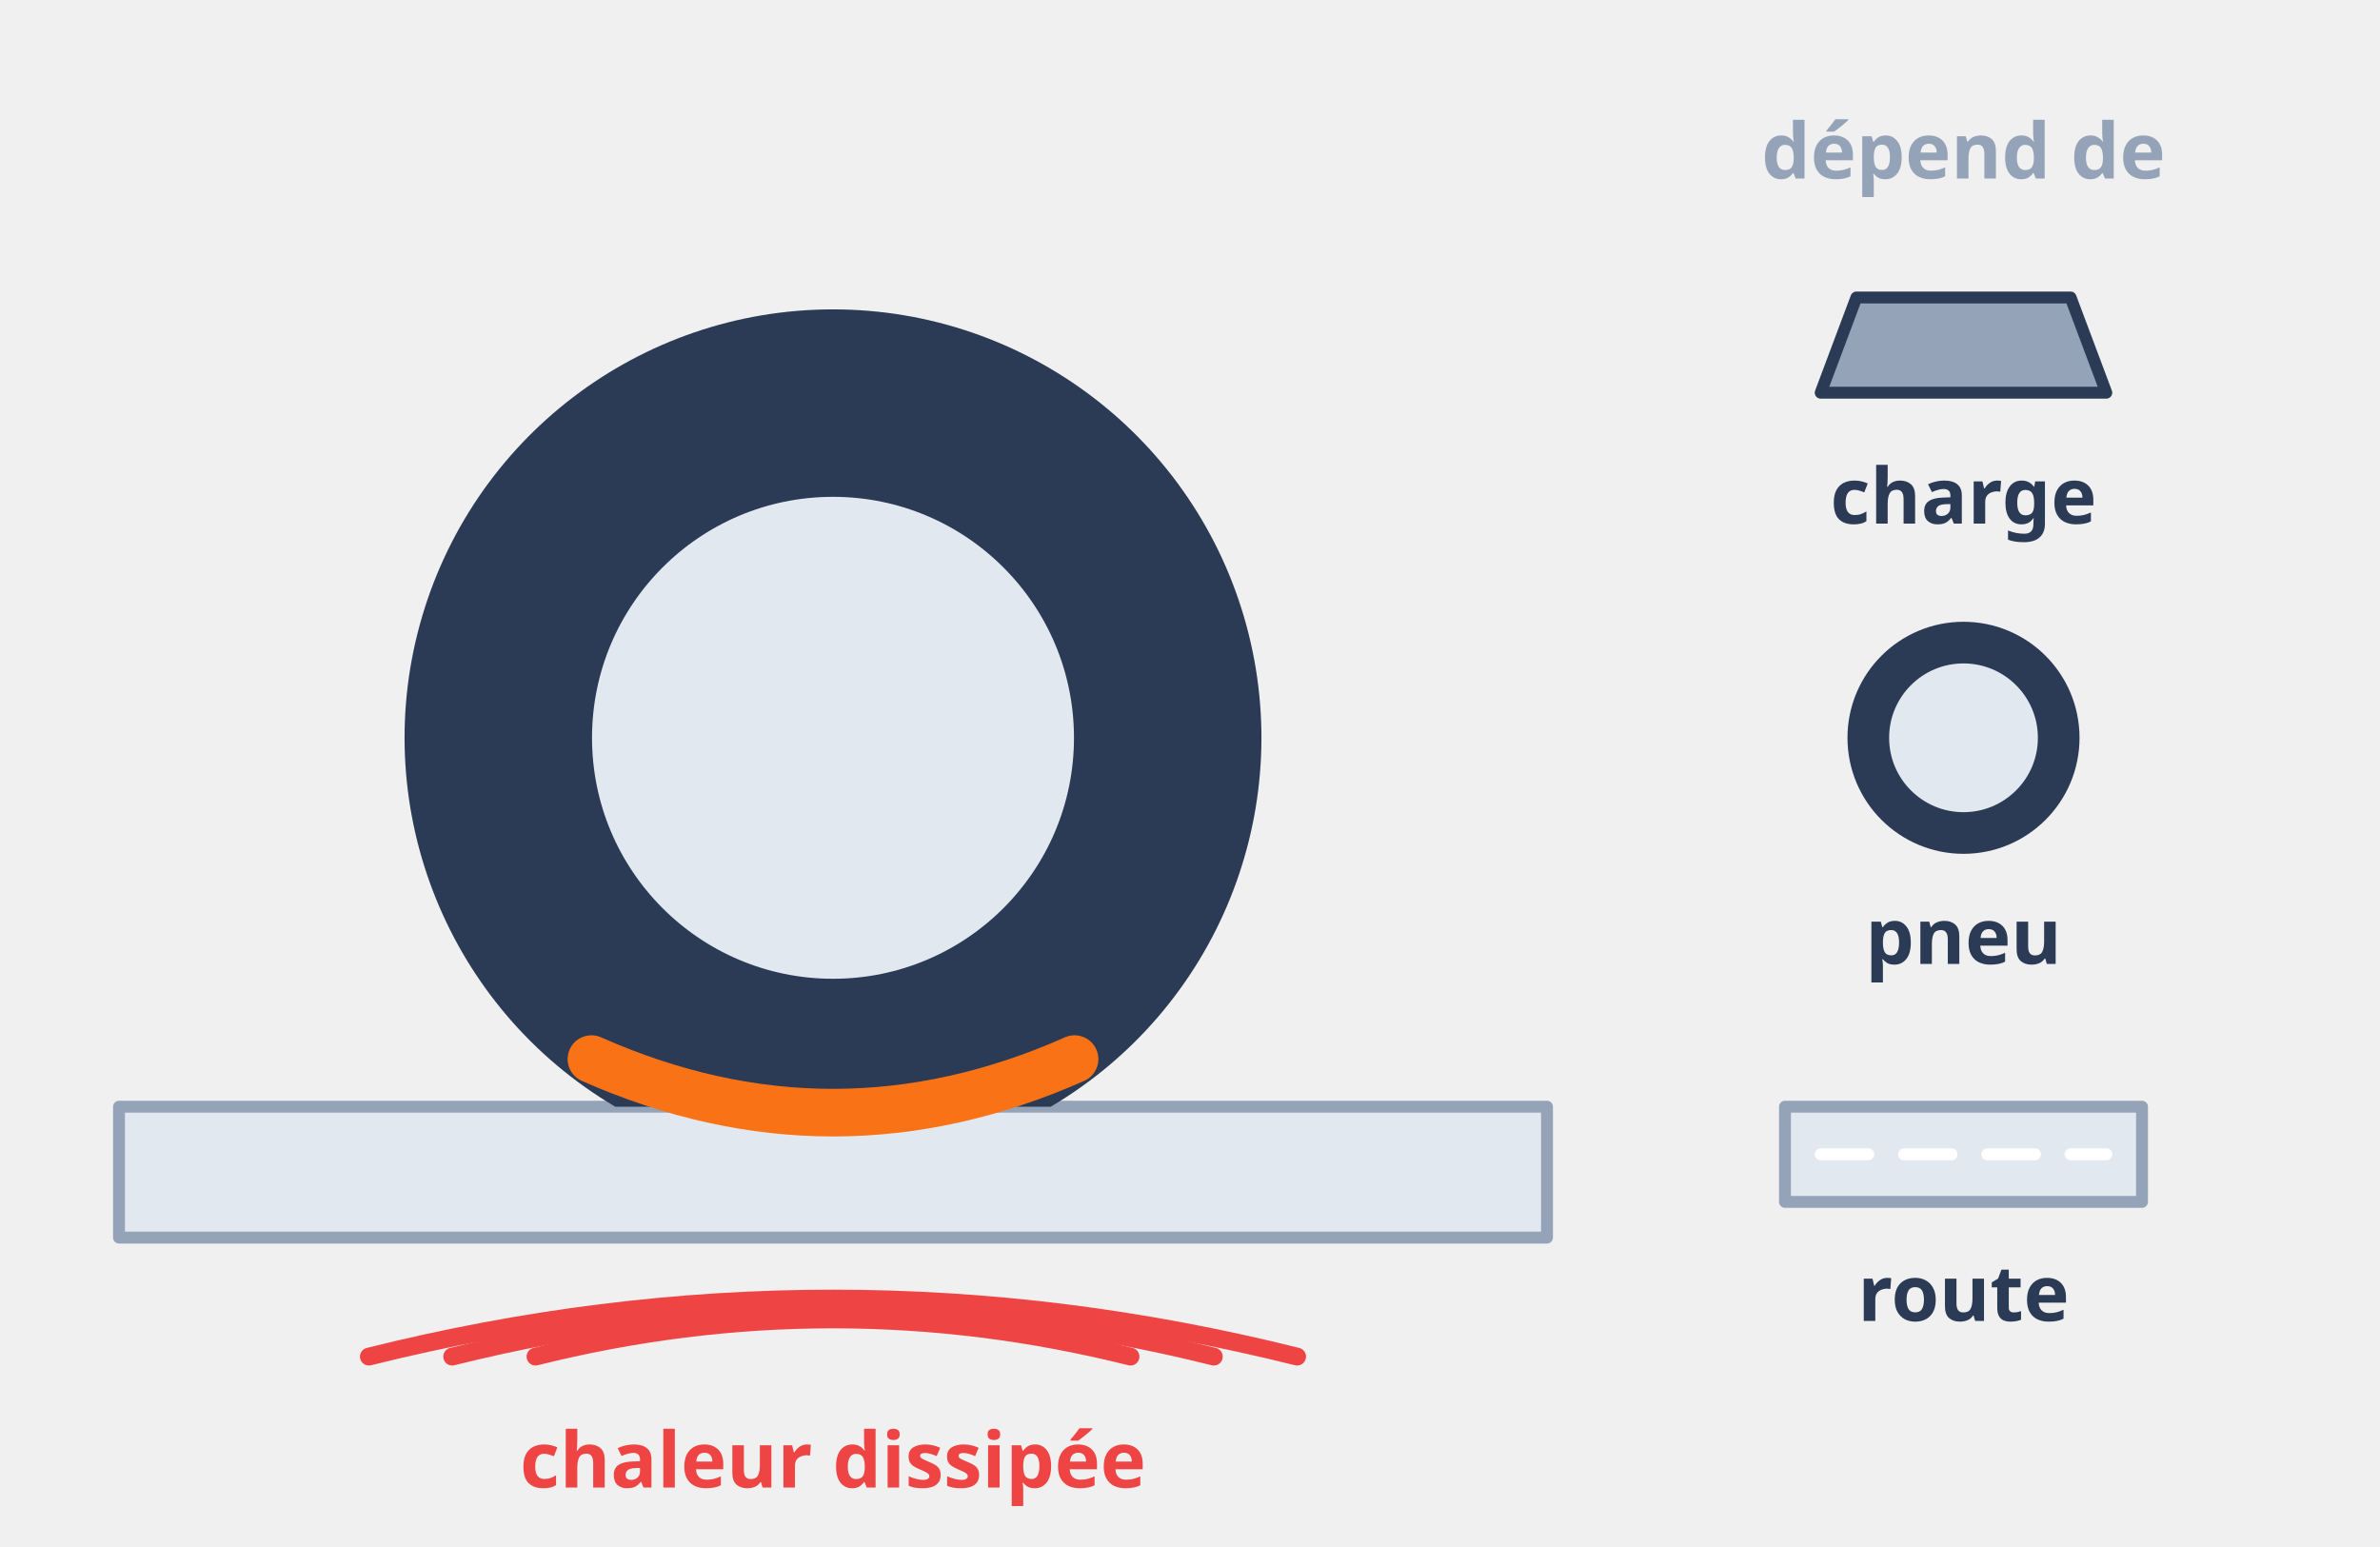
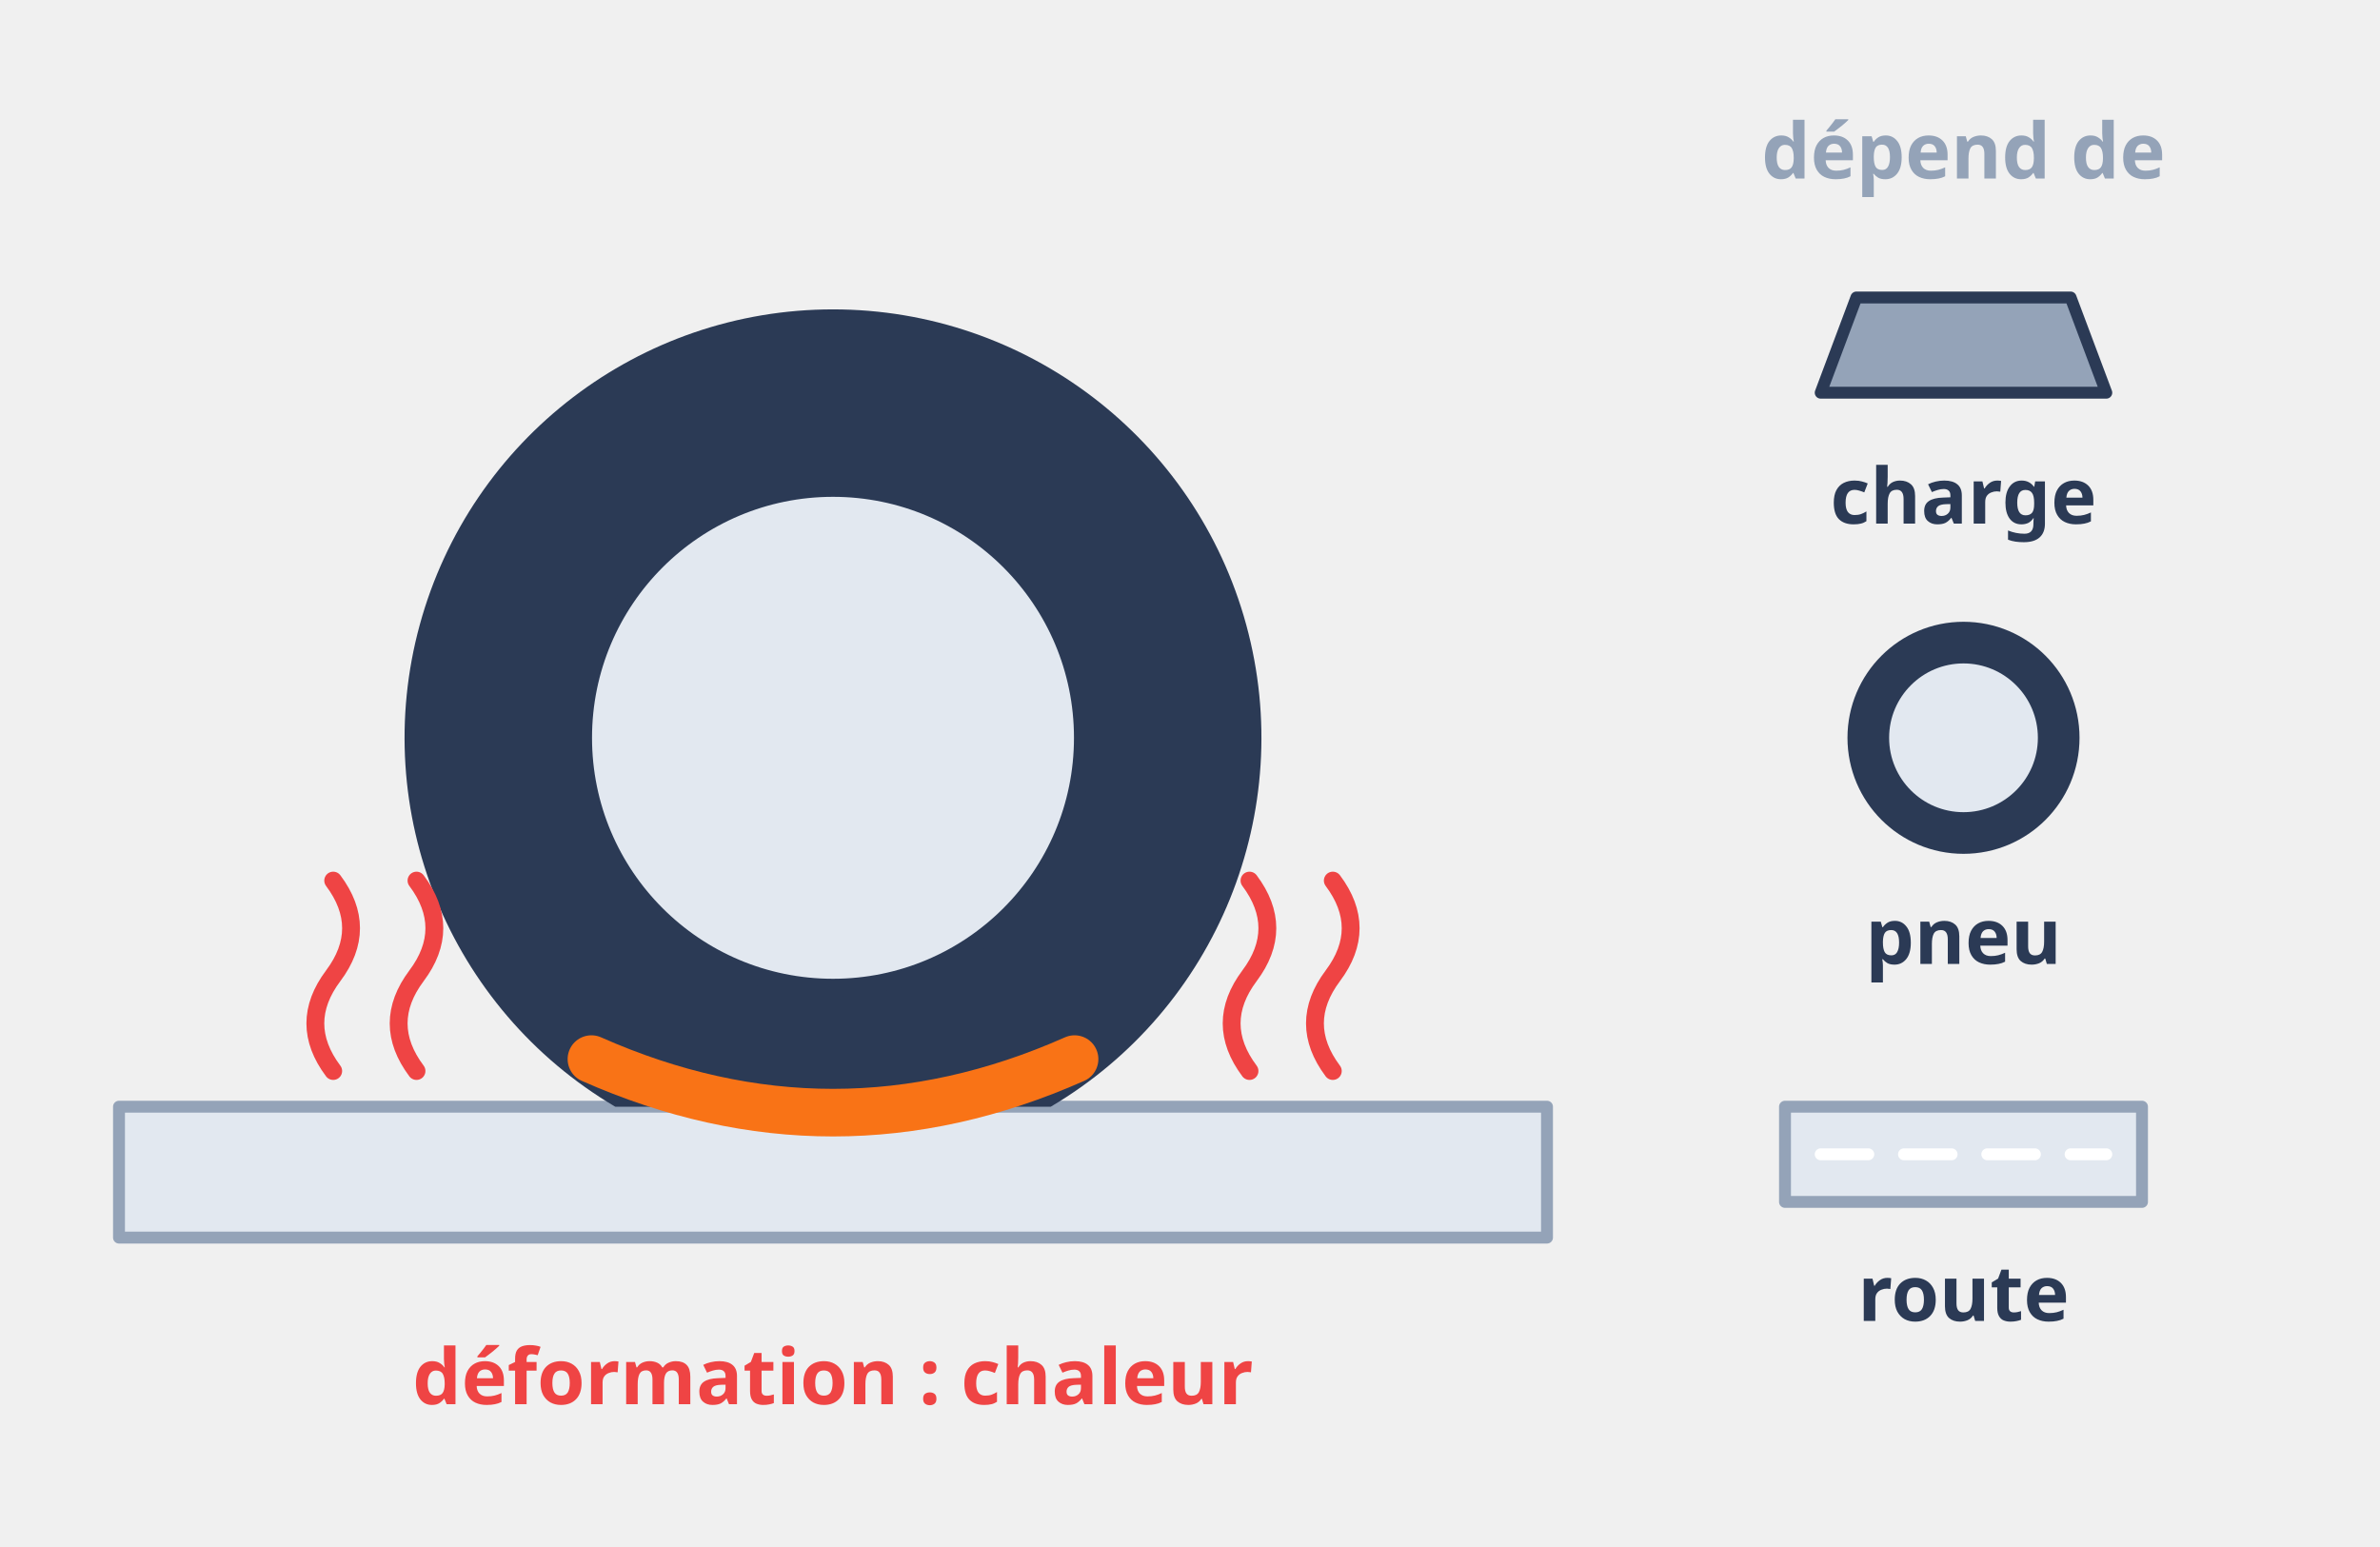
<svg xmlns="http://www.w3.org/2000/svg" viewBox="0 0 400 260" role="img">
  <style>.wv{animation:wv 2.1s ease-in-out infinite}@keyframes wv{50%{opacity:.25}}@media (prefers-reduced-motion: reduce){*{animation:none!important}}</style>
  <g font-family="system-ui, sans-serif" font-weight="600" text-anchor="middle" stroke-linecap="round" stroke-linejoin="round">
    <rect x="20" y="186" width="240" height="22" fill="#E2E8F0" stroke="#94A3B8" stroke-width="2" />
    <path d="M103.4 186A72 72 0 1 1 176.6 186Z" fill="#2B3A55" />
    <circle cx="140" cy="124" r="42" fill="#E2E8F0" stroke="#2B3A55" stroke-width="3" />
    <path d="M99.4 178Q140 196 180.6 178" stroke="#F97316" stroke-width="8" fill="none" />
-     <path class="wv" style="animation-delay:0.0s" d="M90 228Q140 215.5 190 228" stroke="#EF4444" stroke-width="3" fill="none" />
-     <path class="wv" style="animation-delay:0.7s" d="M76 228Q140 212.0 204 228" stroke="#EF4444" stroke-width="3" fill="none" />
-     <path class="wv" style="animation-delay:1.4s" d="M62 228Q140 208.5 218 228" stroke="#EF4444" stroke-width="3" fill="none" />
-     <text x="140" y="250" font-size="13" fill="#EF4444">chaleur dissipée</text>
+     <path class="wv" style="animation-delay:0.0s" d="M56 180q-6 -8 0 -16t0 -16" stroke="#EF4444" stroke-width="3" fill="none" />
+     <path class="wv" style="animation-delay:0.5s" d="M70 180q-6 -8 0 -16t0 -16" stroke="#EF4444" stroke-width="3" fill="none" />
+     <path class="wv" style="animation-delay:1.0s" d="M210 180q-6 -8 0 -16t0 -16" stroke="#EF4444" stroke-width="3" fill="none" />
+     <path class="wv" style="animation-delay:1.5s" d="M224 180q-6 -8 0 -16t0 -16" stroke="#EF4444" stroke-width="3" fill="none" />
+     <text x="140" y="236" font-size="13" fill="#EF4444">déformation : chaleur</text>
    <text x="330" y="30" font-size="13" fill="#94A3B8">dépend de</text>
    <path d="M306 66H354L348 50H312Z" fill="#94A3B8" stroke="#2B3A55" stroke-width="2" />
    <text x="330" y="88" font-size="13" fill="#2B3A55">charge</text>
    <circle cx="330" cy="124" r="16" fill="#E2E8F0" stroke="#2B3A55" stroke-width="7" />
    <text x="330" y="162" font-size="13" fill="#2B3A55">pneu</text>
    <rect x="300" y="186" width="60" height="16" fill="#E2E8F0" stroke="#94A3B8" stroke-width="2" />
    <path d="M306 194H354" stroke="#FFFFFF" stroke-width="2" stroke-dasharray="8 6" />
    <text x="330" y="222" font-size="13" fill="#2B3A55">route</text>
  </g>
</svg>
